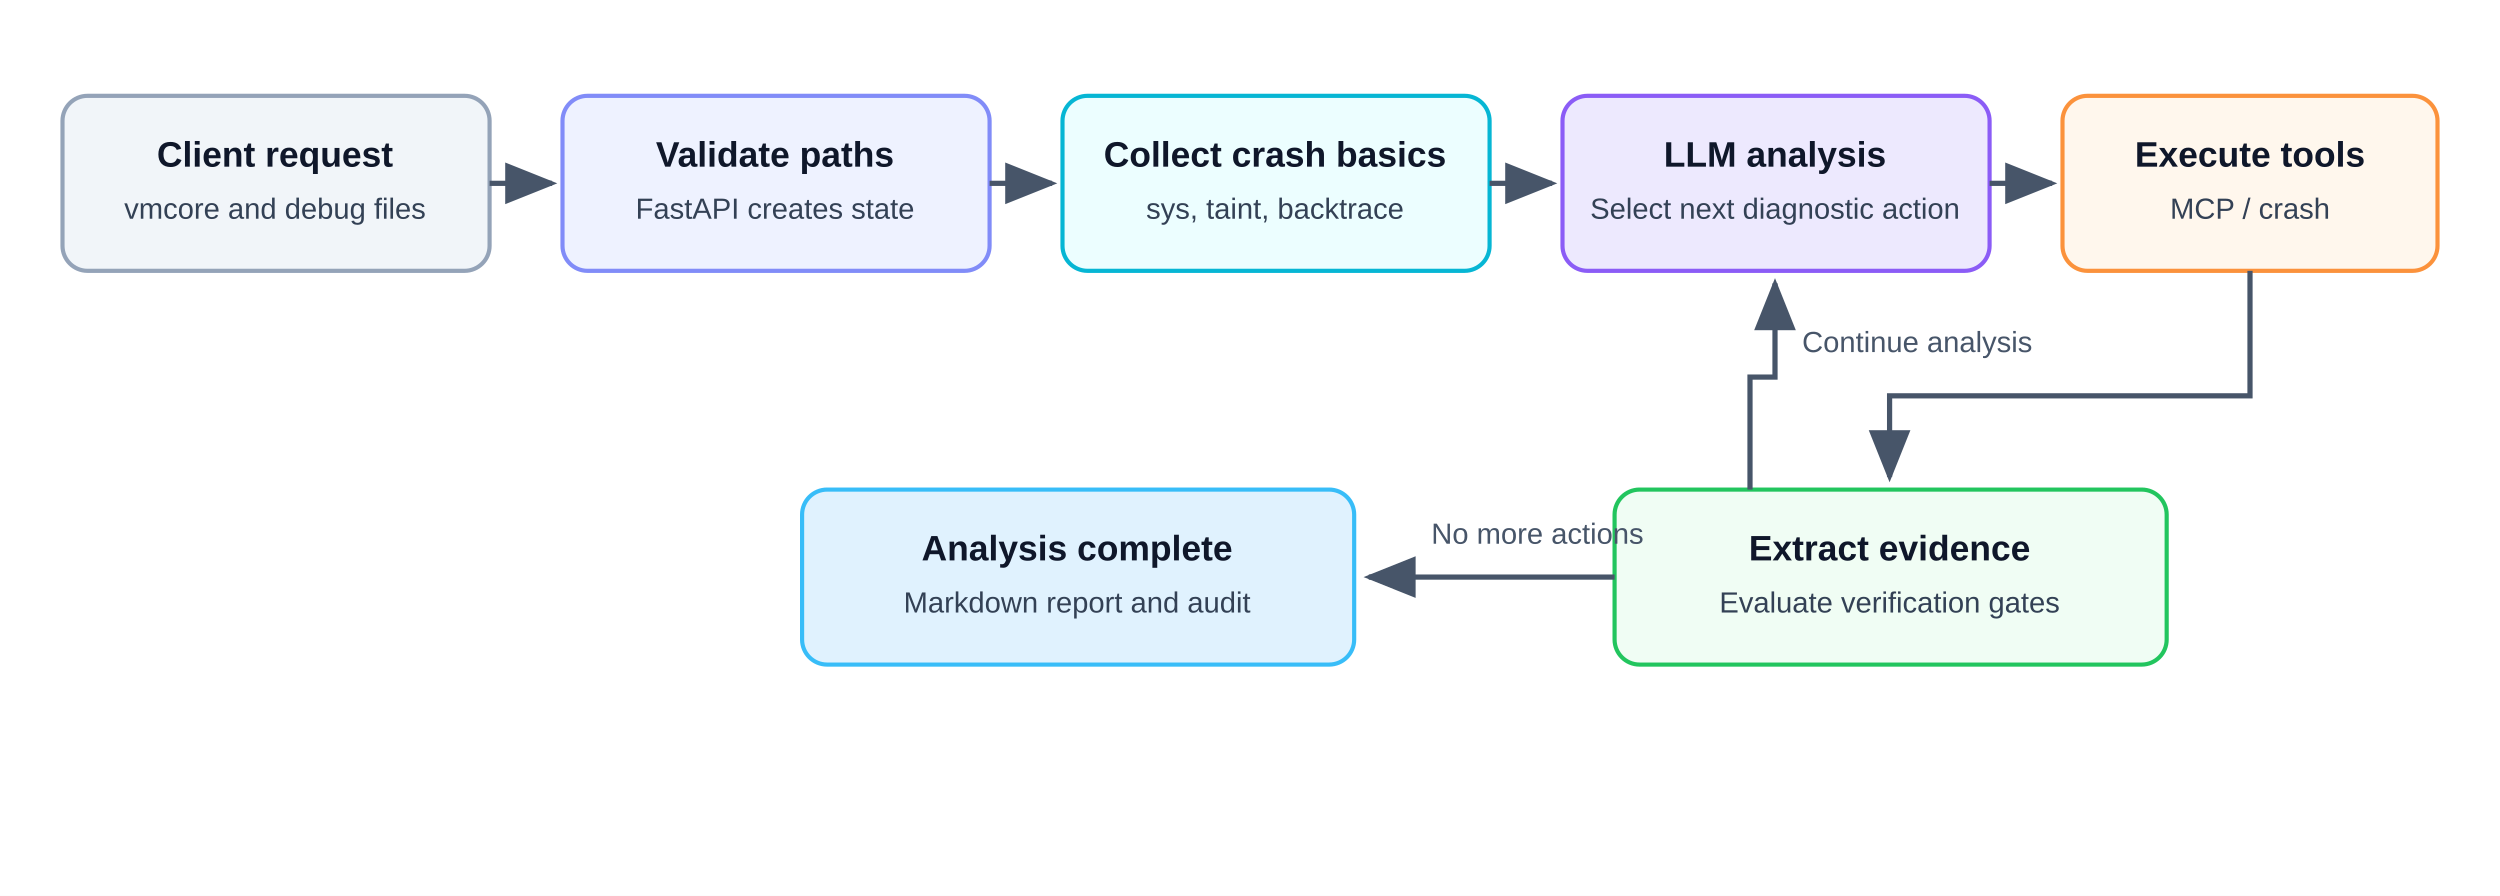
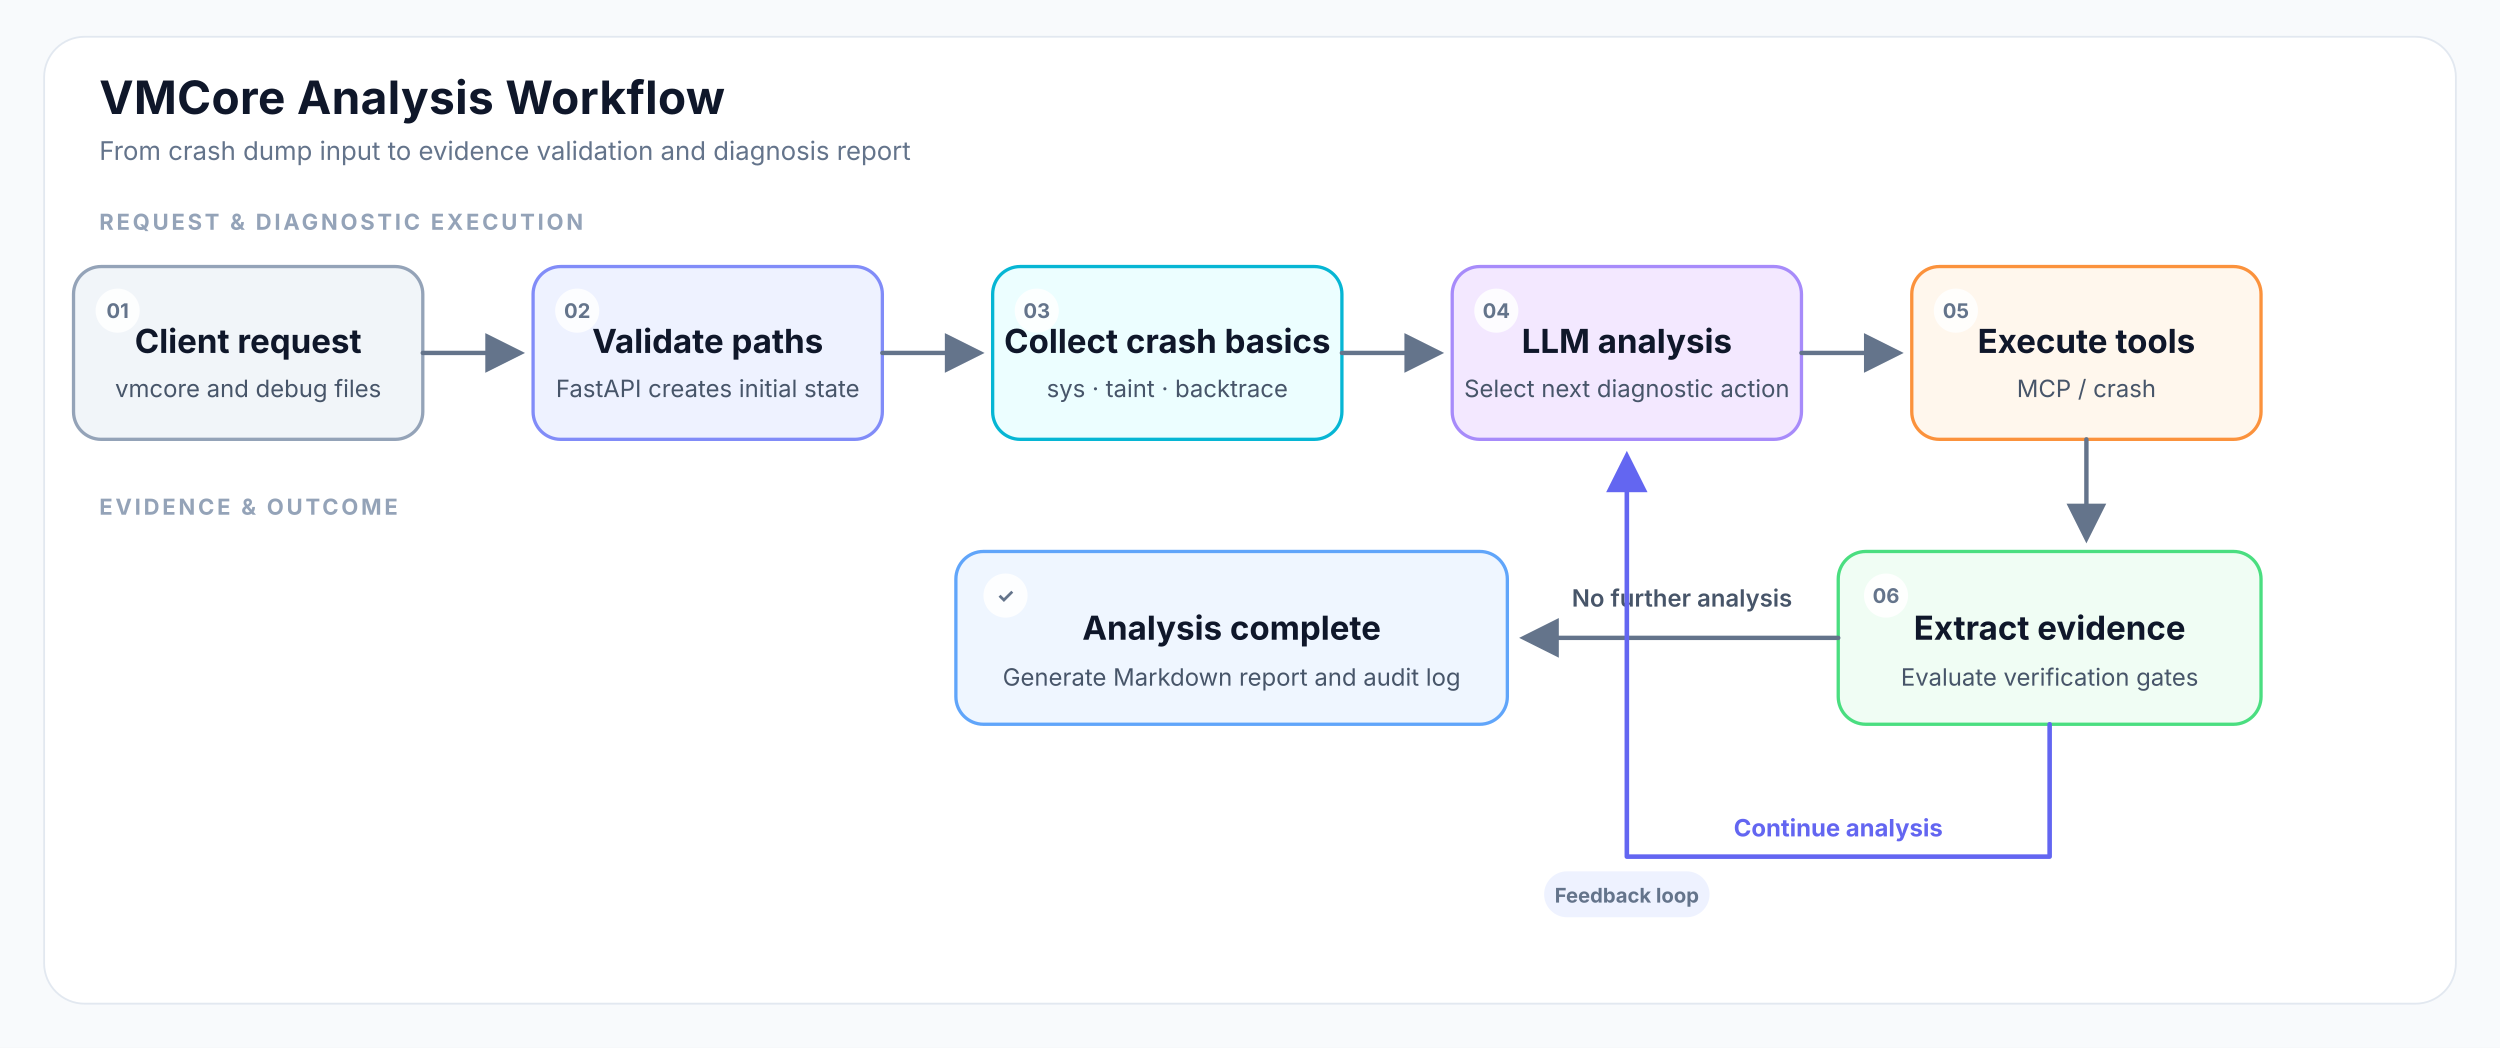
- <svg xmlns="http://www.w3.org/2000/svg" width="1200" height="430" viewBox="0 0 1200 430" role="img" aria-labelledby="title description">
+ <svg xmlns="http://www.w3.org/2000/svg" width="1360" height="570" viewBox="0 0 1360 570" role="img" aria-labelledby="title desc">
  <defs>
-     <marker id="arrow" markerWidth="10" markerHeight="8" refX="9" refY="4" orient="auto">
-       <path d="M0 0L10 4L0 8Z" fill="#475569" />
+     <marker id="arrow" markerWidth="9" markerHeight="9" refX="7.5" refY="4.5" orient="auto">
+       <path d="M0 0L9 4.5L0 9Z" fill="#64748B" />
    </marker>
+     <marker id="arrowBlue" markerWidth="9" markerHeight="9" refX="7.5" refY="4.5" orient="auto">
+       <path d="M0 0L9 4.5L0 9Z" fill="#6366F1" />
+     </marker>
+     <filter id="shadow" x="-20%" y="-20%" width="140%" height="150%">
+       <feDropShadow dx="0" dy="3" stdDeviation="5" flood-color="#0F172A" flood-opacity=".07" />
+     </filter>
    <style>
-       text { font-family: Arial, sans-serif; fill: #0f172a; }
-       .box { stroke-width: 2; rx: 12; }
-       .label { font-size: 17px; font-weight: 700; text-anchor: middle; }
-       .sub { font-size: 14px; text-anchor: middle; fill: #334155; }
-       .edge { fill: none; stroke: #475569; stroke-width: 2.5; marker-end: url(#arrow); }
-       .caption { font-size: 14px; fill: #475569; }
-     </style>
+  text{font-family:Inter,Arial,sans-serif;fill:#0F172A}
+  .title{font-size:25px;font-weight:750;letter-spacing:.2px}
+  .subtitle{font-size:14px;fill:#64748B}
+  .phase{font-size:12px;font-weight:700;letter-spacing:1.5px;fill:#94A3B8}
+  .card{stroke-width:1.8}
+  .num{font-size:11px;font-weight:700;fill:#64748B}
+  .label{font-size:18px;font-weight:700}
+  .detail{font-size:13px;fill:#475569}
+  .edge{fill:none;stroke:#64748B;stroke-width:2.4;stroke-linecap:round;stroke-linejoin:round;marker-end:url(#arrow)}
+  .loop{fill:none;stroke:#6366F1;stroke-width:2.5;stroke-linecap:round;stroke-linejoin:round;marker-end:url(#arrowBlue)}
+  .edge-label{font-size:13px;font-weight:600;fill:#475569}
+  .loop-label{font-size:13px;font-weight:650;fill:#6366F1}
+  </style>
  </defs>
-   <rect width="1200" height="430" fill="#ffffff" />
-   <rect class="box" x="30" y="46" width="205" height="84" fill="#f1f5f9" stroke="#94a3b8" />
-   <text class="label" x="132" y="80">Client request</text>
-   <text class="sub" x="132" y="105">vmcore and debug files</text>
-   <rect class="box" x="270" y="46" width="205" height="84" fill="#eef2ff" stroke="#818cf8" />
-   <text class="label" x="372" y="80">Validate paths</text>
-   <text class="sub" x="372" y="105">FastAPI creates state</text>
-   <rect class="box" x="510" y="46" width="205" height="84" fill="#ecfeff" stroke="#06b6d4" />
-   <text class="label" x="612" y="80">Collect crash basics</text>
-   <text class="sub" x="612" y="105">sys, taint, backtrace</text>
-   <rect class="box" x="750" y="46" width="205" height="84" fill="#ede9fe" stroke="#8b5cf6" />
-   <text class="label" x="852" y="80">LLM analysis</text>
-   <text class="sub" x="852" y="105">Select next diagnostic action</text>
-   <rect class="box" x="990" y="46" width="180" height="84" fill="#fff7ed" stroke="#fb923c" />
-   <text class="label" x="1080" y="80">Execute tools</text>
-   <text class="sub" x="1080" y="105">MCP / crash</text>
-   <path class="edge" d="M235 88H265" />
-   <path class="edge" d="M475 88H505" />
-   <path class="edge" d="M715 88H745" />
-   <path class="edge" d="M955 88H985" />
-   <rect class="box" x="775" y="235" width="265" height="84" fill="#f0fdf4" stroke="#22c55e" />
-   <text class="label" x="907" y="269">Extract evidence</text>
-   <text class="sub" x="907" y="294">Evaluate verification gates</text>
-   <rect class="box" x="385" y="235" width="265" height="84" fill="#e0f2fe" stroke="#38bdf8" />
-   <text class="label" x="517" y="269">Analysis complete</text>
-   <text class="sub" x="517" y="294">Markdown report and audit</text>
-   <path class="edge" d="M1080 130V190H907V229" />
-   <path class="edge" d="M775 277H657" />
-   <text class="caption" x="687" y="261">No more actions</text>
-   <path class="edge" d="M840 235V181H852V136" />
-   <text class="caption" x="865" y="169">Continue analysis</text>
+   <rect width="1360" height="570" fill="#F8FAFC" />
+   <rect x="24" y="20" width="1312" height="526" rx="22" fill="#FFFFFF" stroke="#E2E8F0" />
+   <text class="title" x="54" y="62" text-anchor="start">VMCore Analysis Workflow</text>
+   <text class="subtitle" x="54" y="87" text-anchor="start">From crash dump input to evidence validation and diagnosis report</text>
+   <text class="phase" x="54" y="125" text-anchor="start">REQUEST &amp; DIAGNOSTIC EXECUTION</text>
+   <rect class="card" rx="15" x="40" y="145" width="190" height="94" fill="#F1F5F9" stroke="#94A3B8" />
+   <circle cx="64" cy="169" r="12" fill="#FFFFFF" opacity=".85" />
+   <text class="num" x="64" y="173" text-anchor="middle">01</text>
+   <text class="label" x="135" y="192" text-anchor="middle">Client request</text>
+   <text class="detail" x="135" y="216" text-anchor="middle">vmcore and debug files</text>
+   <rect class="card" rx="15" x="290" y="145" width="190" height="94" fill="#EEF2FF" stroke="#818CF8" />
+   <circle cx="314" cy="169" r="12" fill="#FFFFFF" opacity=".85" />
+   <text class="num" x="314" y="173" text-anchor="middle">02</text>
+   <text class="label" x="385" y="192" text-anchor="middle">Validate paths</text>
+   <text class="detail" x="385" y="216" text-anchor="middle">FastAPI creates initial state</text>
+   <rect class="card" rx="15" x="540" y="145" width="190" height="94" fill="#ECFEFF" stroke="#06B6D4" />
+   <circle cx="564" cy="169" r="12" fill="#FFFFFF" opacity=".85" />
+   <text class="num" x="564" y="173" text-anchor="middle">03</text>
+   <text class="label" x="635" y="192" text-anchor="middle">Collect crash basics</text>
+   <text class="detail" x="635" y="216" text-anchor="middle">sys · taint · backtrace</text>
+   <rect class="card" rx="15" x="790" y="145" width="190" height="94" fill="#F3E8FF" stroke="#A78BFA" />
+   <circle cx="814" cy="169" r="12" fill="#FFFFFF" opacity=".85" />
+   <text class="num" x="814" y="173" text-anchor="middle">04</text>
+   <text class="label" x="885" y="192" text-anchor="middle">LLM analysis</text>
+   <text class="detail" x="885" y="216" text-anchor="middle">Select next diagnostic action</text>
+   <rect class="card" rx="15" x="1040" y="145" width="190" height="94" fill="#FFF7ED" stroke="#FB923C" />
+   <circle cx="1064" cy="169" r="12" fill="#FFFFFF" opacity=".85" />
+   <text class="num" x="1064" y="173" text-anchor="middle">05</text>
+   <text class="label" x="1135" y="192" text-anchor="middle">Execute tools</text>
+   <text class="detail" x="1135" y="216" text-anchor="middle">MCP / crash</text>
+   <path class="edge" d="M230 192 H282" />
+   <path class="edge" d="M480 192 H532" />
+   <path class="edge" d="M730 192 H782" />
+   <path class="edge" d="M980 192 H1032" />
+   <text class="phase" x="54" y="280" text-anchor="start">EVIDENCE &amp; OUTCOME</text>
+   <path class="edge" d="M1135 239 V292" />
+   <rect class="card" rx="15" x="1000" y="300" width="230" height="94" fill="#F0FDF4" stroke="#4ADE80" />
+   <circle cx="1026" cy="324" r="12" fill="#FFFFFF" opacity=".9" />
+   <text class="num" x="1026" y="328" text-anchor="middle">06</text>
+   <text class="label" x="1115" y="348" text-anchor="middle">Extract evidence</text>
+   <text class="detail" x="1115" y="373" text-anchor="middle">Evaluate verification gates</text>
+   <rect class="card" rx="15" x="520" y="300" width="300" height="94" fill="#EFF6FF" stroke="#60A5FA" />
+   <circle cx="547" cy="324" r="12" fill="#FFFFFF" opacity=".9" />
+   <text class="num" x="547" y="328" text-anchor="middle">✓</text>
+   <text class="label" x="670" y="348" text-anchor="middle">Analysis complete</text>
+   <text class="detail" x="670" y="373" text-anchor="middle">Generate Markdown report and audit log</text>
+   <path class="edge" d="M1000 347 H830" />
+   <text class="edge-label" x="915" y="330" text-anchor="middle">No further analysis</text>
+   <path class="loop" d="M1115 394 V466 H885 V249" />
+   <text class="loop-label" x="1000" y="455" text-anchor="middle">Continue analysis</text>
+   <rect x="840" y="474" width="90" height="25" rx="12.5" fill="#EEF2FF" />
+   <text class="num" x="885" y="491" text-anchor="middle">Feedback loop</text>
</svg>
